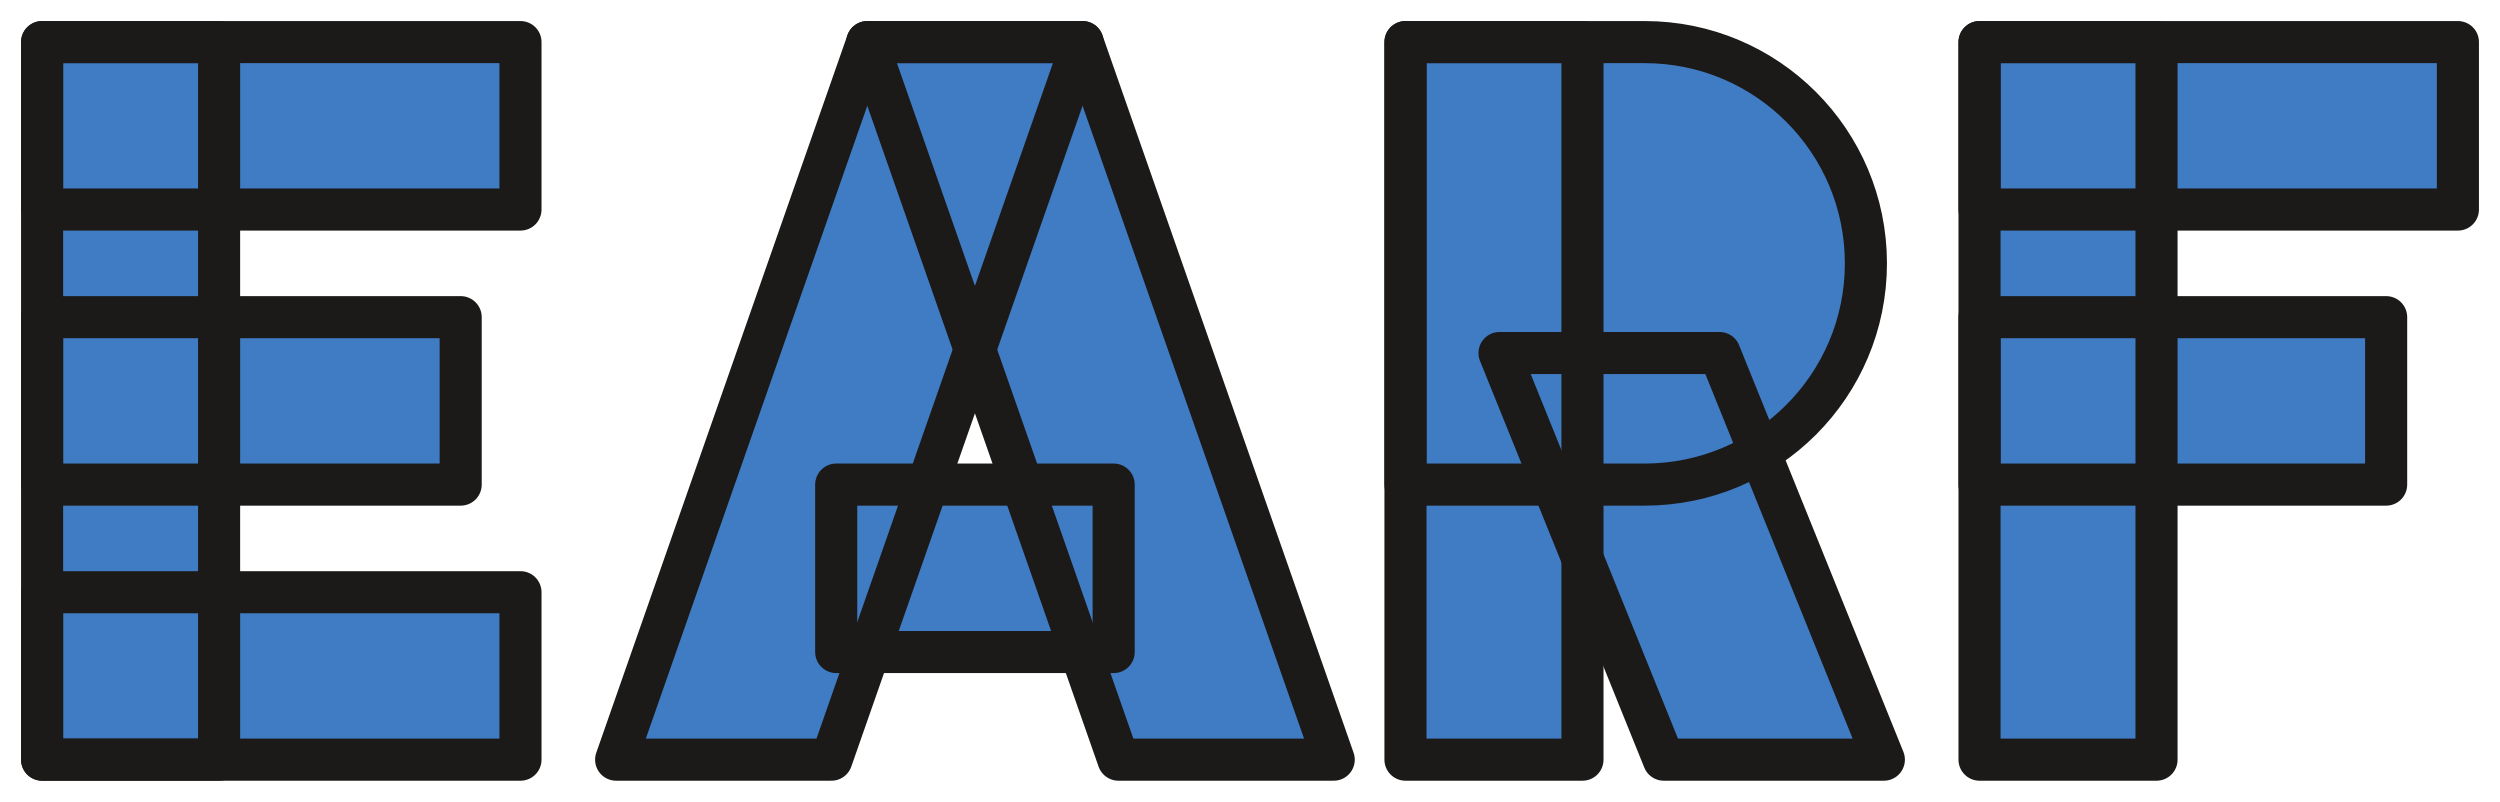
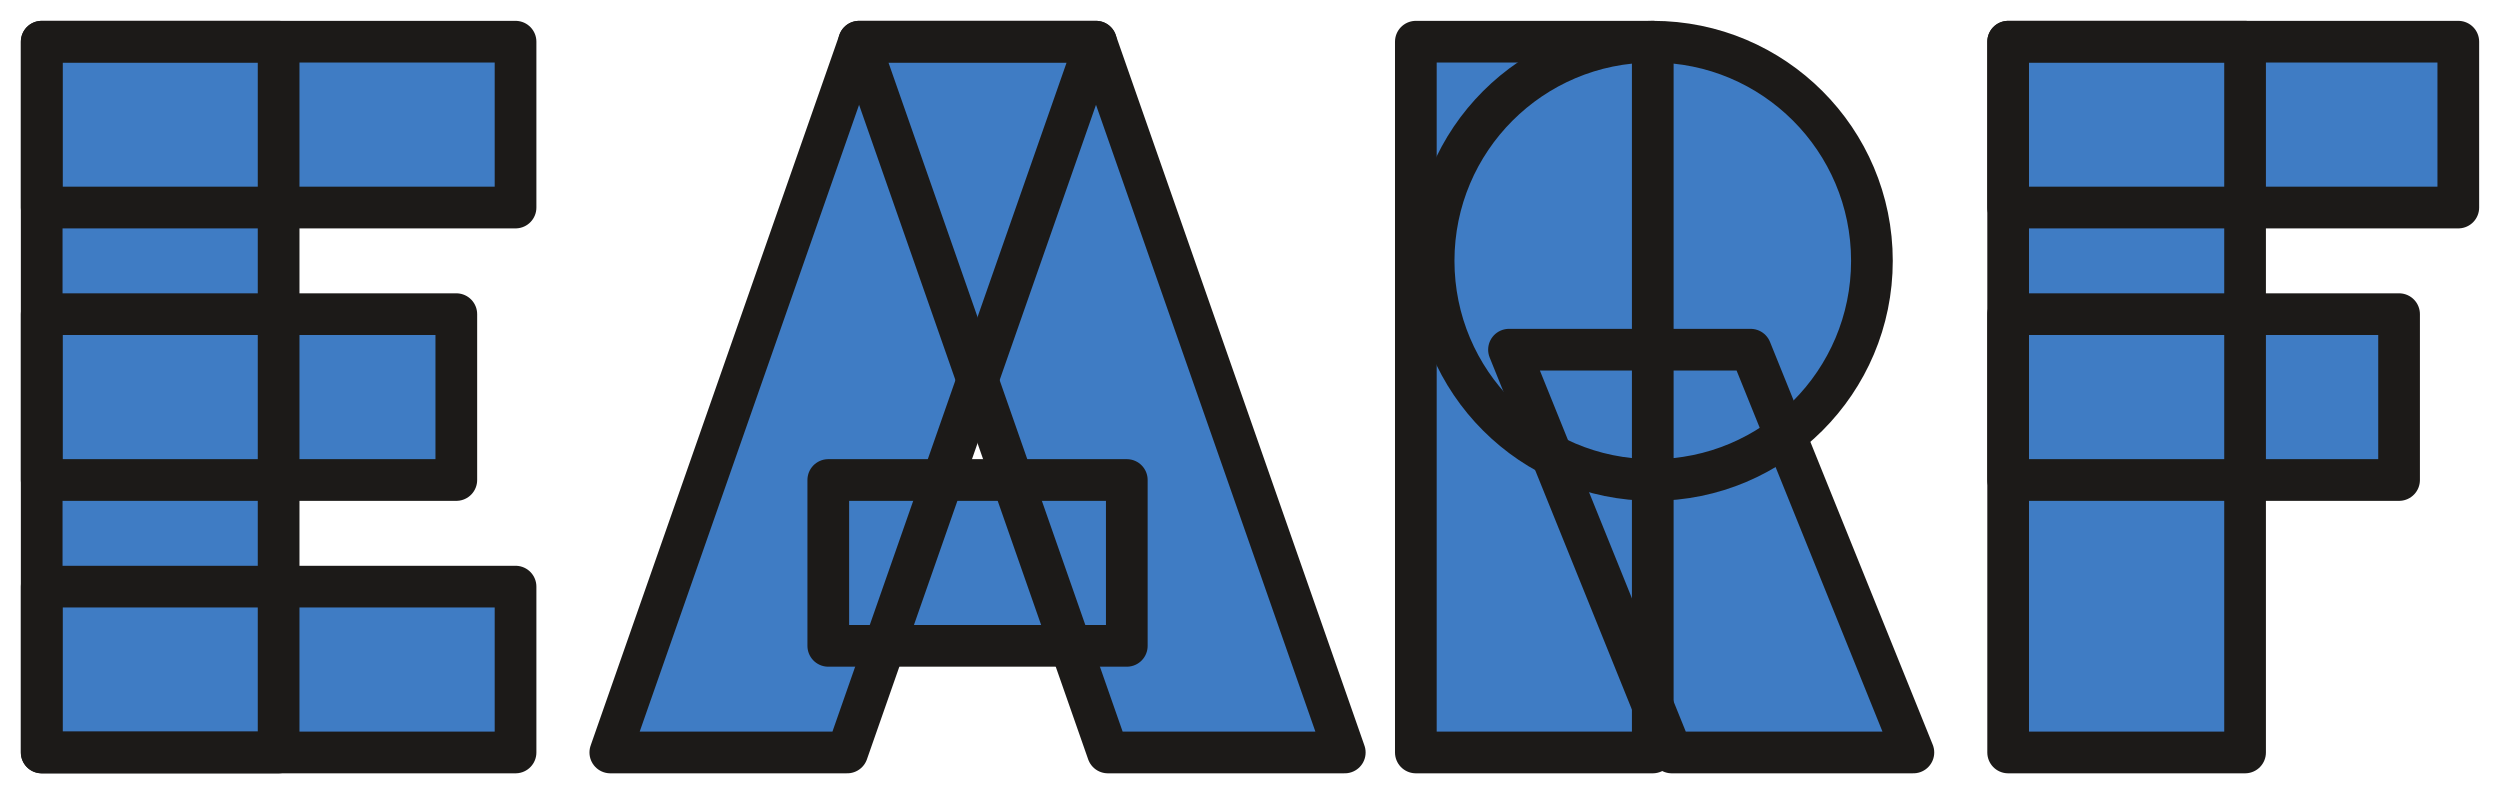
- <svg xmlns="http://www.w3.org/2000/svg" viewBox="-17.6 -17.6 1045.2 335.2" role="img" aria-label="EARF">
-   <rect x="0" y="0" width="74" height="300" fill="#3F7CC4" />
+ <svg xmlns="http://www.w3.org/2000/svg" viewBox="-17.6 -17.6 1055.2 335.2" role="img" aria-label="EARF">
+   <rect x="0" y="0" width="100" height="300" fill="#3F7CC4" />
  <rect x="0" y="0" width="200" height="70" fill="#3F7CC4" />
  <rect x="0" y="115" width="175" height="70" fill="#3F7CC4" />
  <rect x="0" y="230" width="200" height="70" fill="#3F7CC4" />
-   <polygon points="240,300 330,300 435,0 345,0" fill="#3F7CC4" />
-   <polygon points="450,300 540,300 435,0 345,0" fill="#3F7CC4" />
-   <rect x="332" y="185" width="116" height="70" fill="#3F7CC4" />
-   <rect x="570" y="0" width="74" height="300" fill="#3F7CC4" />
-   <path d="M570 0 H670 A92.5 92.5 0 0 1 670 185 H570 Z" fill="#3F7CC4" />
-   <polygon points="678,300 770,300 701.316,130 609.316,130" fill="#3F7CC4" />
-   <rect x="810" y="0" width="74" height="300" fill="#3F7CC4" />
-   <rect x="810" y="0" width="200" height="70" fill="#3F7CC4" />
-   <rect x="810" y="115" width="170" height="70" fill="#3F7CC4" />
-   <rect x="0" y="0" width="74" height="300" fill="none" stroke="#1C1A18" stroke-width="17.6" stroke-linejoin="round" />
+   <polygon points="240,300 340,300 445,0 345,0" fill="#3F7CC4" />
+   <polygon points="450,300 550,300 445,0 345,0" fill="#3F7CC4" />
+   <rect x="332" y="185" width="126" height="70" fill="#3F7CC4" />
+   <rect x="580" y="0" width="100" height="300" fill="#3F7CC4" />
+   <circle cx="680" cy="92.5" r="92.5" fill="#3F7CC4" />
+   <polygon points="688,300 790,300 721.316,130 619.316,130" fill="#3F7CC4" />
+   <rect x="830" y="0" width="100" height="300" fill="#3F7CC4" />
+   <rect x="830" y="0" width="190" height="70" fill="#3F7CC4" />
+   <rect x="830" y="115" width="165" height="70" fill="#3F7CC4" />
+   <rect x="0" y="0" width="100" height="300" fill="none" stroke="#1C1A18" stroke-width="17.6" stroke-linejoin="round" />
  <rect x="0" y="0" width="200" height="70" fill="none" stroke="#1C1A18" stroke-width="17.6" stroke-linejoin="round" />
  <rect x="0" y="115" width="175" height="70" fill="none" stroke="#1C1A18" stroke-width="17.6" stroke-linejoin="round" />
  <rect x="0" y="230" width="200" height="70" fill="none" stroke="#1C1A18" stroke-width="17.6" stroke-linejoin="round" />
-   <polygon points="240,300 330,300 435,0 345,0" fill="none" stroke="#1C1A18" stroke-width="17.6" stroke-linejoin="round" />
-   <polygon points="450,300 540,300 435,0 345,0" fill="none" stroke="#1C1A18" stroke-width="17.6" stroke-linejoin="round" />
-   <rect x="332" y="185" width="116" height="70" fill="none" stroke="#1C1A18" stroke-width="17.6" stroke-linejoin="round" />
-   <rect x="570" y="0" width="74" height="300" fill="none" stroke="#1C1A18" stroke-width="17.6" stroke-linejoin="round" />
-   <path d="M570 0 H670 A92.5 92.5 0 0 1 670 185 H570 Z" fill="none" stroke="#1C1A18" stroke-width="17.6" stroke-linejoin="round" />
-   <polygon points="678,300 770,300 701.316,130 609.316,130" fill="none" stroke="#1C1A18" stroke-width="17.6" stroke-linejoin="round" />
-   <rect x="810" y="0" width="74" height="300" fill="none" stroke="#1C1A18" stroke-width="17.6" stroke-linejoin="round" />
-   <rect x="810" y="0" width="200" height="70" fill="none" stroke="#1C1A18" stroke-width="17.6" stroke-linejoin="round" />
-   <rect x="810" y="115" width="170" height="70" fill="none" stroke="#1C1A18" stroke-width="17.6" stroke-linejoin="round" />
+   <polygon points="240,300 340,300 445,0 345,0" fill="none" stroke="#1C1A18" stroke-width="17.6" stroke-linejoin="round" />
+   <polygon points="450,300 550,300 445,0 345,0" fill="none" stroke="#1C1A18" stroke-width="17.6" stroke-linejoin="round" />
+   <rect x="332" y="185" width="126" height="70" fill="none" stroke="#1C1A18" stroke-width="17.6" stroke-linejoin="round" />
+   <rect x="580" y="0" width="100" height="300" fill="none" stroke="#1C1A18" stroke-width="17.6" stroke-linejoin="round" />
+   <circle cx="680" cy="92.5" r="92.5" fill="none" stroke="#1C1A18" stroke-width="17.6" stroke-linejoin="round" />
+   <polygon points="688,300 790,300 721.316,130 619.316,130" fill="none" stroke="#1C1A18" stroke-width="17.6" stroke-linejoin="round" />
+   <rect x="830" y="0" width="100" height="300" fill="none" stroke="#1C1A18" stroke-width="17.6" stroke-linejoin="round" />
+   <rect x="830" y="0" width="190" height="70" fill="none" stroke="#1C1A18" stroke-width="17.6" stroke-linejoin="round" />
+   <rect x="830" y="115" width="165" height="70" fill="none" stroke="#1C1A18" stroke-width="17.6" stroke-linejoin="round" />
</svg>
